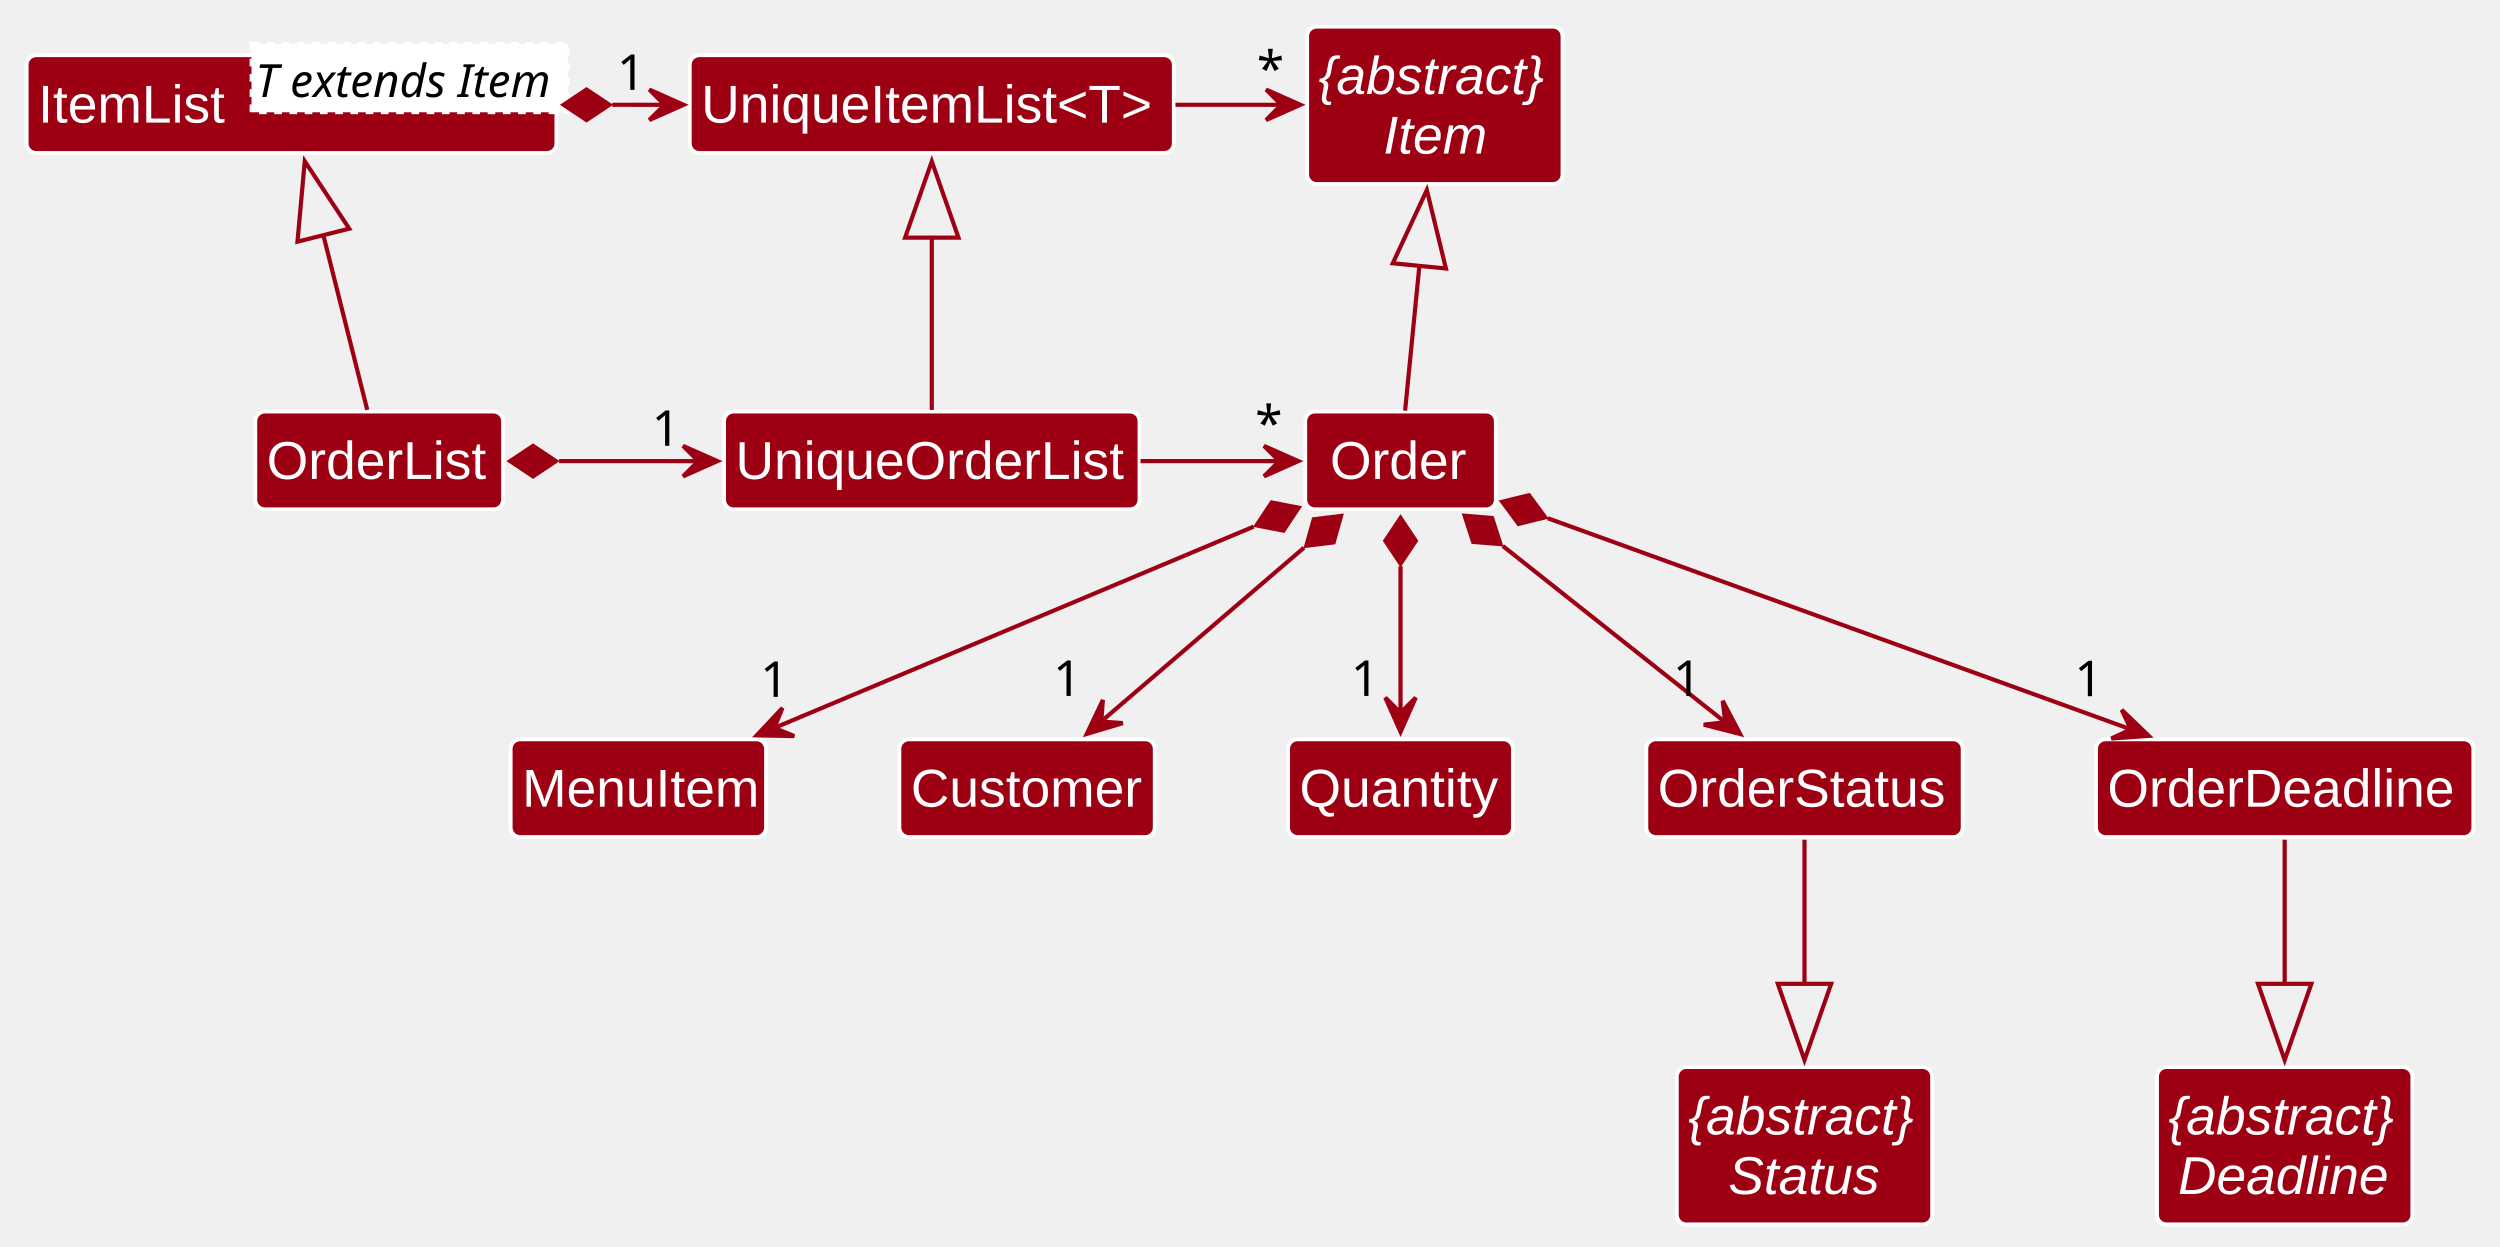
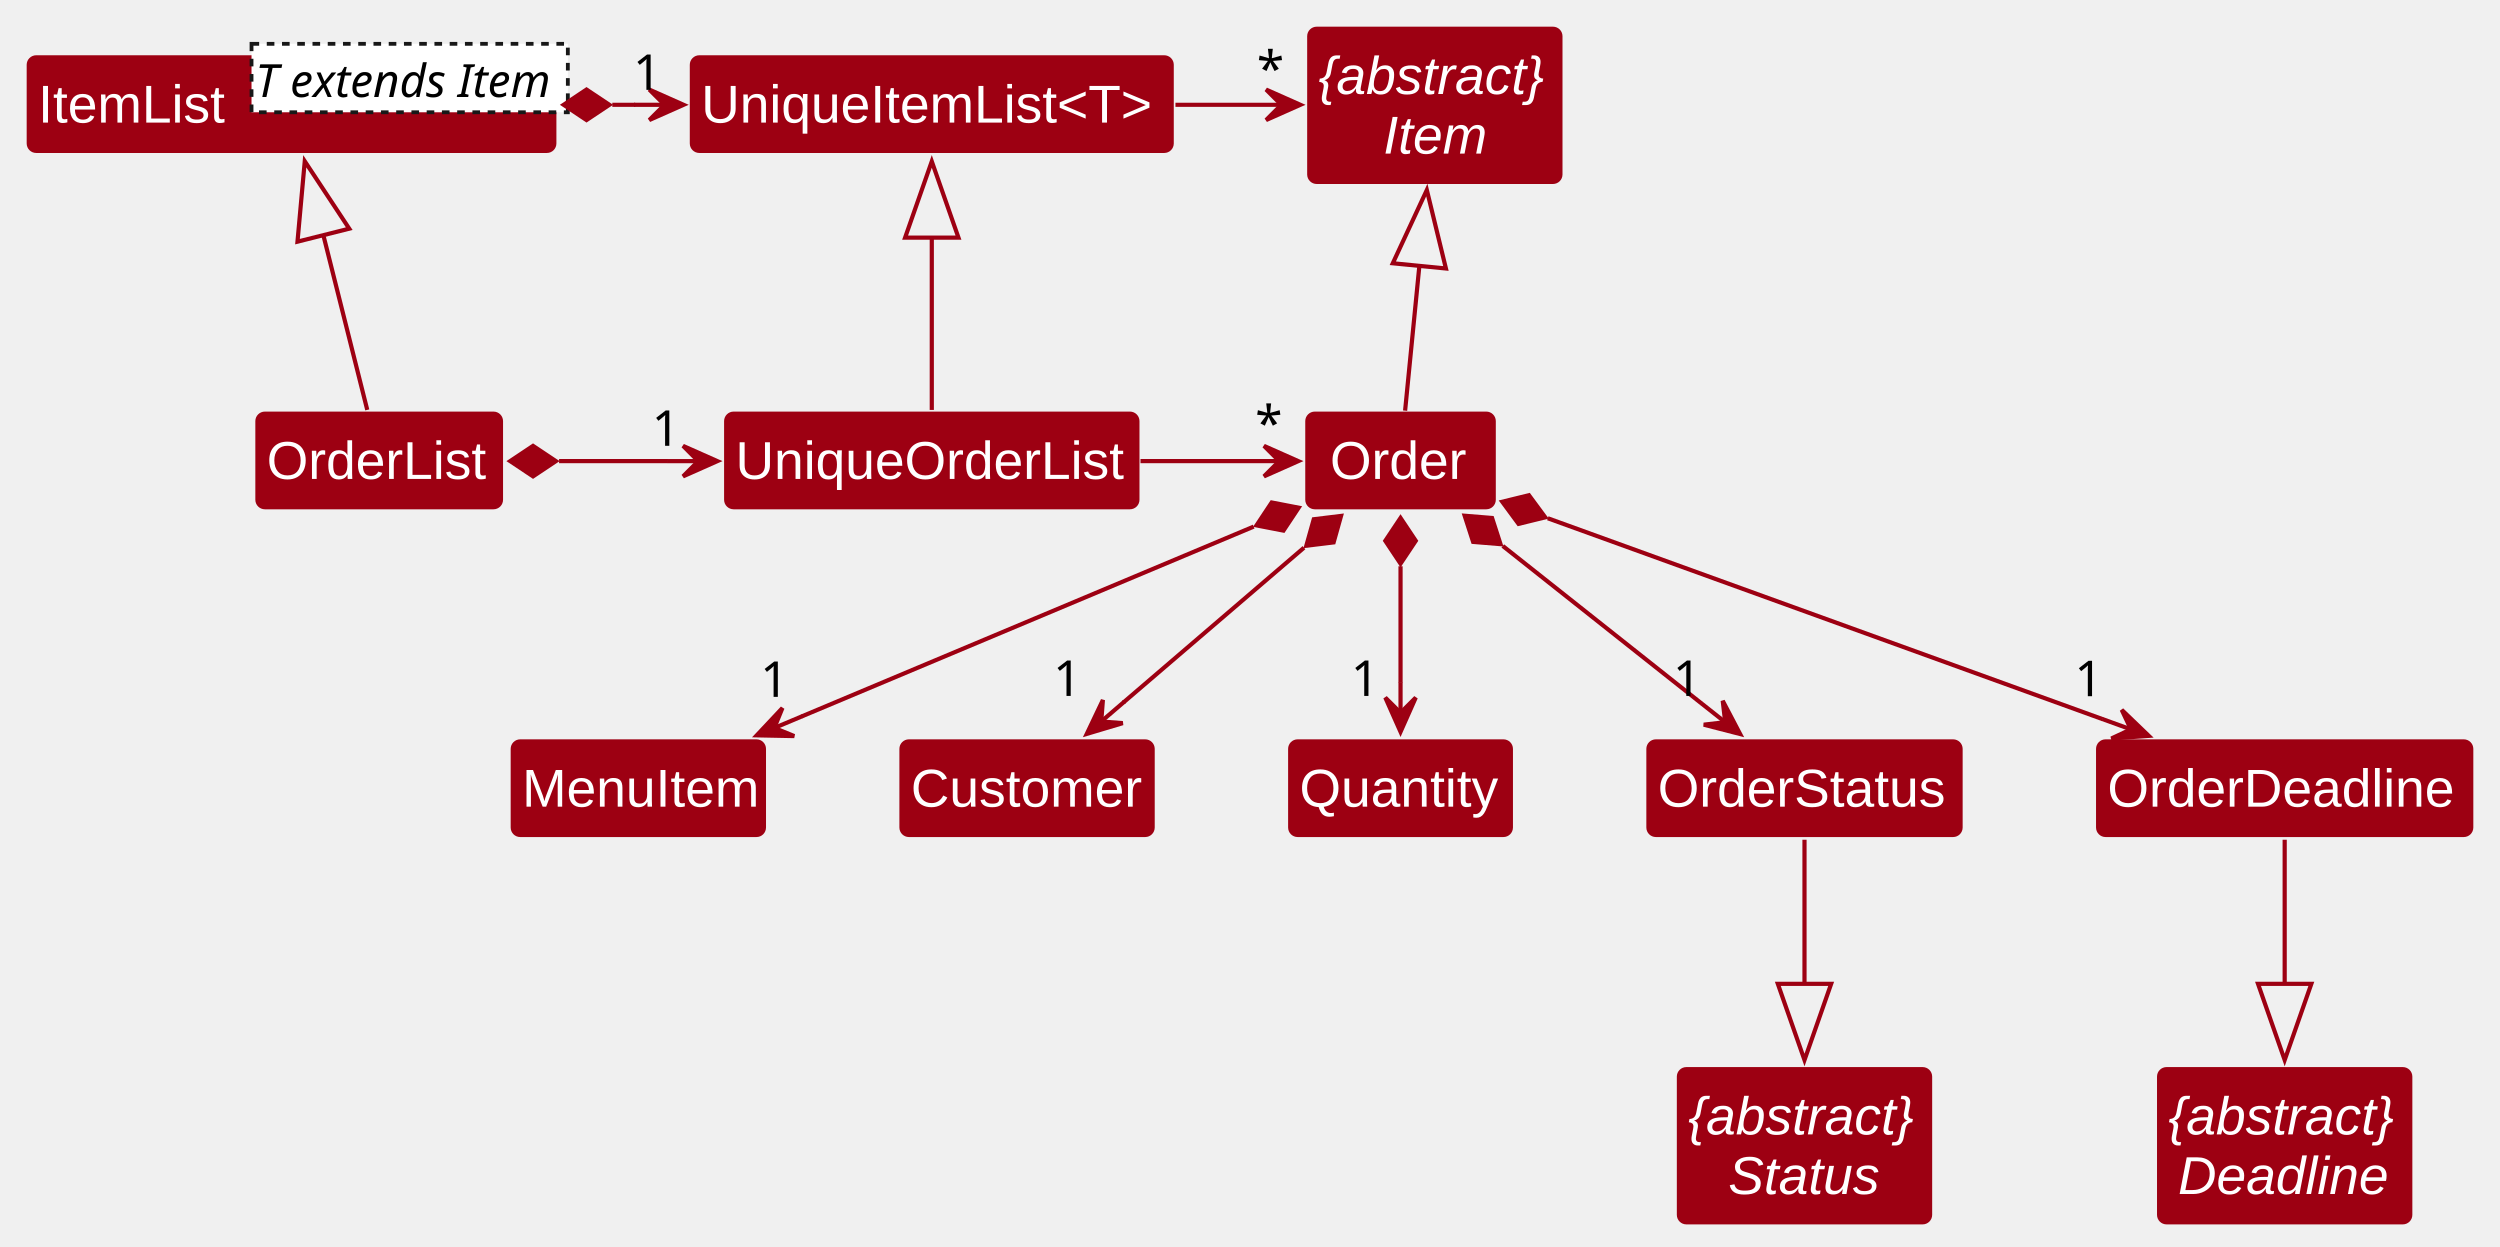
<svg xmlns="http://www.w3.org/2000/svg" contentStyleType="text/css" height="327px" preserveAspectRatio="none" style="width:656px;height:327px;background:#FFFFFF;" version="1.1" viewBox="0 0 656 327" width="656px" zoomAndPan="magnify">
  <defs />
  <g>
    <g id="elem_Item">
-       <rect codeLine="9" fill="#9D0012" height="41.281" id="Item" rx="2.5" ry="2.5" style="stroke:#FFFFFF;stroke-width:1.0;" width="67" x="343" y="7" />
+       <rect codeLine="9" fill="#9D0012" height="41.281" id="Item" rx="2.5" ry="2.5" style="stroke:#181818;stroke-width:0.0;" width="67" x="343" y="7" />
      <text fill="#FFFFFF" font-family="Arial" font-size="14" font-style="italic" lengthAdjust="spacing" textLength="61" x="346" y="24.674">{abstract}
            </text>
      <text fill="#FFFFFF" font-family="Arial" font-size="14" font-style="italic" lengthAdjust="spacing" textLength="27" x="363" y="40.315">Item
            </text>
    </g>
    <g id="elem_Deadline">
-       <rect codeLine="10" fill="#9D0012" height="41.281" id="Deadline" rx="2.5" ry="2.5" style="stroke:#FFFFFF;stroke-width:1.0;" width="67" x="566" y="280" />
+       <rect codeLine="10" fill="#9D0012" height="41.281" id="Deadline" rx="2.5" ry="2.5" style="stroke:#181818;stroke-width:0.0;" width="67" x="566" y="280" />
      <text fill="#FFFFFF" font-family="Arial" font-size="14" font-style="italic" lengthAdjust="spacing" textLength="61" x="569" y="297.674">{abstract}
            </text>
      <text fill="#FFFFFF" font-family="Arial" font-size="14" font-style="italic" lengthAdjust="spacing" textLength="56" x="571.5" y="313.315">Deadline
            </text>
    </g>
    <g id="elem_Status">
-       <rect codeLine="11" fill="#9D0012" height="41.281" id="Status" rx="2.5" ry="2.5" style="stroke:#FFFFFF;stroke-width:1.0;" width="67" x="440" y="280" />
+       <rect codeLine="11" fill="#9D0012" height="41.281" id="Status" rx="2.5" ry="2.5" style="stroke:#181818;stroke-width:0.0;" width="67" x="440" y="280" />
      <text fill="#FFFFFF" font-family="Arial" font-size="14" font-style="italic" lengthAdjust="spacing" textLength="61" x="443" y="297.674">{abstract}
            </text>
      <text fill="#FFFFFF" font-family="Arial" font-size="14" font-style="italic" lengthAdjust="spacing" textLength="40" x="453.5" y="313.315">Status
            </text>
    </g>
    <g id="elem_UniqueItemList">
-       <rect codeLine="12" fill="#9D0012" height="25.641" id="UniqueItemList" rx="2.5" ry="2.5" style="stroke:#FFFFFF;stroke-width:1.0;" width="127" x="181" y="14.5" />
+       <rect codeLine="12" fill="#9D0012" height="25.641" id="UniqueItemList" rx="2.5" ry="2.5" style="stroke:#181818;stroke-width:0.0;" width="127" x="181" y="14.5" />
      <text fill="#FFFFFF" font-family="Arial" font-size="14" lengthAdjust="spacing" textLength="117" x="184" y="32.174">UniqueItemList&lt;T&gt;
            </text>
    </g>
    <g id="elem_ItemList">
-       <rect codeLine="23" fill="#9D0012" height="25.641" id="ItemList" rx="2.5" ry="2.5" style="stroke:#FFFFFF;stroke-width:1.0;" width="139" x="7" y="14.5" />
+       <rect codeLine="23" fill="#9D0012" height="25.641" id="ItemList" rx="2.5" ry="2.5" style="stroke:#181818;stroke-width:0.0;" width="139" x="7" y="14.5" />
      <text fill="#FFFFFF" font-family="Arial" font-size="14" lengthAdjust="spacing" textLength="48" x="10" y="32.174">ItemList
            </text>
-       <rect fill="#FFFFFF" height="17.961" style="stroke:#FFFFFF;stroke-width:1.0;stroke-dasharray:2.0,2.0;" width="83" x="66" y="11.5" />
+       <rect fill="#FFFFFF" height="17.961" style="stroke:#181818;stroke-width:1.0;stroke-dasharray:2.0,2.0;" width="83" x="66" y="11.5" />
      <text fill="#000000" font-family="sans-serif" font-size="12" font-style="italic" lengthAdjust="spacing" textLength="81" x="67" y="25.449">T extends Item
            </text>
    </g>
    <g id="elem_Order">
-       <rect codeLine="15" fill="#9D0012" height="25.641" id="Order" rx="2.5" ry="2.5" style="stroke:#FFFFFF;stroke-width:1.0;" width="50" x="342.5" y="108" />
+       <rect codeLine="15" fill="#9D0012" height="25.641" id="Order" rx="2.5" ry="2.5" style="stroke:#181818;stroke-width:0.0;" width="50" x="342.5" y="108" />
      <text fill="#FFFFFF" font-family="Arial" font-size="14" lengthAdjust="spacing" textLength="37" x="349" y="125.674">Order
            </text>
    </g>
    <g id="elem_MenuItem">
-       <rect codeLine="16" fill="#9D0012" height="25.641" id="MenuItem" rx="2.5" ry="2.5" style="stroke:#FFFFFF;stroke-width:1.0;" width="67" x="134" y="194" />
+       <rect codeLine="16" fill="#9D0012" height="25.641" id="MenuItem" rx="2.5" ry="2.5" style="stroke:#181818;stroke-width:0.0;" width="67" x="134" y="194" />
      <text fill="#FFFFFF" font-family="Arial" font-size="14" lengthAdjust="spacing" textLength="61" x="137" y="211.674">MenuItem
            </text>
    </g>
    <g id="elem_Customer">
-       <rect codeLine="17" fill="#9D0012" height="25.641" id="Customer" rx="2.5" ry="2.5" style="stroke:#FFFFFF;stroke-width:1.0;" width="67" x="236" y="194" />
+       <rect codeLine="17" fill="#9D0012" height="25.641" id="Customer" rx="2.5" ry="2.5" style="stroke:#181818;stroke-width:0.0;" width="67" x="236" y="194" />
      <text fill="#FFFFFF" font-family="Arial" font-size="14" lengthAdjust="spacing" textLength="61" x="239" y="211.674">Customer
            </text>
    </g>
    <g id="elem_Quantity">
-       <rect codeLine="18" fill="#9D0012" height="25.641" id="Quantity" rx="2.5" ry="2.5" style="stroke:#FFFFFF;stroke-width:1.0;" width="59" x="338" y="194" />
+       <rect codeLine="18" fill="#9D0012" height="25.641" id="Quantity" rx="2.5" ry="2.5" style="stroke:#181818;stroke-width:0.0;" width="59" x="338" y="194" />
      <text fill="#FFFFFF" font-family="Arial" font-size="14" lengthAdjust="spacing" textLength="53" x="341" y="211.674">Quantity
            </text>
    </g>
    <g id="elem_OrderStatus">
-       <rect codeLine="19" fill="#9D0012" height="25.641" id="OrderStatus" rx="2.5" ry="2.5" style="stroke:#FFFFFF;stroke-width:1.0;" width="83" x="432" y="194" />
+       <rect codeLine="19" fill="#9D0012" height="25.641" id="OrderStatus" rx="2.5" ry="2.5" style="stroke:#181818;stroke-width:0.0;" width="83" x="432" y="194" />
      <text fill="#FFFFFF" font-family="Arial" font-size="14" lengthAdjust="spacing" textLength="77" x="435" y="211.674">OrderStatus
            </text>
    </g>
    <g id="elem_OrderDeadline">
-       <rect codeLine="20" fill="#9D0012" height="25.641" id="OrderDeadline" rx="2.5" ry="2.5" style="stroke:#FFFFFF;stroke-width:1.0;" width="99" x="550" y="194" />
+       <rect codeLine="20" fill="#9D0012" height="25.641" id="OrderDeadline" rx="2.5" ry="2.5" style="stroke:#181818;stroke-width:0.0;" width="99" x="550" y="194" />
      <text fill="#FFFFFF" font-family="Arial" font-size="14" lengthAdjust="spacing" textLength="93" x="553" y="211.674">OrderDeadline
            </text>
    </g>
    <g id="elem_OrderList">
-       <rect codeLine="21" fill="#9D0012" height="25.641" id="OrderList" rx="2.5" ry="2.5" style="stroke:#FFFFFF;stroke-width:1.0;" width="65" x="67" y="108" />
+       <rect codeLine="21" fill="#9D0012" height="25.641" id="OrderList" rx="2.5" ry="2.5" style="stroke:#181818;stroke-width:0.0;" width="65" x="67" y="108" />
      <text fill="#FFFFFF" font-family="Arial" font-size="14" lengthAdjust="spacing" textLength="59" x="70" y="125.674">OrderList
            </text>
    </g>
    <g id="elem_UniqueOrderList">
-       <rect codeLine="22" fill="#9D0012" height="25.641" id="UniqueOrderList" rx="2.5" ry="2.5" style="stroke:#FFFFFF;stroke-width:1.0;" width="109" x="190" y="108" />
+       <rect codeLine="22" fill="#9D0012" height="25.641" id="UniqueOrderList" rx="2.5" ry="2.5" style="stroke:#181818;stroke-width:0.0;" width="109" x="190" y="108" />
      <text fill="#FFFFFF" font-family="Arial" font-size="14" lengthAdjust="spacing" textLength="103" x="193" y="125.674">UniqueOrderList
            </text>
    </g>
    <g id="link_ItemList_OrderList">
      <path d="M84.83,61.64 C88.84,77.6 93.42,95.79 96.37,107.56 " fill="none" id="ItemList-backto-OrderList" style="stroke:#9D0012;stroke-width:1.1;" />
      <polygon fill="none" points="78.06,63.41,79.97,42.31,91.64,60,78.06,63.41" style="stroke:#9D0012;stroke-width:1.1;" />
    </g>
    <g id="link_UniqueItemList_UniqueOrderList">
      <path d="M244.5,62.19 C244.5,78.03 244.5,95.93 244.5,107.56 " fill="none" id="UniqueItemList-backto-UniqueOrderList" style="stroke:#9D0012;stroke-width:1.1;" />
      <polygon fill="none" points="237.5,62.35,244.5,42.35,251.5,62.35,237.5,62.35" style="stroke:#9D0012;stroke-width:1.1;" />
    </g>
    <g id="link_ItemList_UniqueItemList">
      <path codeLine="26" d="M160.67,27.5 C162.67,27.5 164.67,27.5 166.67,27.5 " fill="none" id="ItemList-UniqueItemList" style="stroke:#9D0012;stroke-width:1.1;" />
      <polygon fill="#9D0012" points="147.9,27.5,153.9,31.5,159.9,27.5,153.9,23.5,147.9,27.5" style="stroke:#9D0012;stroke-width:1.1;" />
      <polygon fill="#9D0012" points="179.37,27.5,170.37,23.5,174.37,27.5,170.37,31.5,179.37,27.5" style="stroke:#9D0012;stroke-width:1.1;" />
      <line style="stroke:#9D0012;stroke-width:1.1;" x1="174.37" x2="166.37" y1="27.5" y2="27.5" />
-       <text fill="#000000" font-family="sans-serif" font-size="13" lengthAdjust="spacing" textLength="7" x="161.888" y="23.583">1
+       <text fill="#000000" font-family="sans-serif" font-size="13" lengthAdjust="spacing" textLength="7" x="166.119" y="23.583">1
            </text>
    </g>
    <g id="link_UniqueItemList_Item">
      <path codeLine="27" d="M308.44,27.5 C317.73,27.5 327.02,27.5 336.3,27.5 " fill="none" id="UniqueItemList-to-Item" style="stroke:#9D0012;stroke-width:1.1;" />
      <polygon fill="#9D0012" points="341.22,27.5,332.22,23.5,336.22,27.5,332.22,31.5,341.22,27.5" style="stroke:#9D0012;stroke-width:1.1;" />
      <text fill="#000000" font-family="sans-serif" font-size="13" lengthAdjust="spacing" textLength="5" x="329.796" y="22.67">*
            </text>
    </g>
    <g id="link_OrderList_UniqueOrderList">
      <path codeLine="29" d="M146.7,121 C156.23,121 165.75,121 175.28,121 " fill="none" id="OrderList-UniqueOrderList" style="stroke:#9D0012;stroke-width:1.1;" />
      <polygon fill="#9D0012" points="133.87,121,139.87,125,145.87,121,139.87,117,133.87,121" style="stroke:#9D0012;stroke-width:1.1;" />
      <polygon fill="#9D0012" points="188.23,121,179.23,117,183.23,121,179.23,125,188.23,121" style="stroke:#9D0012;stroke-width:1.1;" />
      <line style="stroke:#9D0012;stroke-width:1.1;" x1="183.23" x2="175.23" y1="121" y2="121" />
      <text fill="#000000" font-family="sans-serif" font-size="13" lengthAdjust="spacing" textLength="7" x="171.019" y="116.981">1
            </text>
    </g>
    <g id="link_UniqueOrderList_Order">
      <path codeLine="30" d="M299.27,121 C311.45,121 323.63,121 335.81,121 " fill="none" id="UniqueOrderList-to-Order" style="stroke:#9D0012;stroke-width:1.1;" />
      <polygon fill="#9D0012" points="340.67,121,331.67,117,335.67,121,331.67,125,340.67,121" style="stroke:#9D0012;stroke-width:1.1;" />
      <text fill="#000000" font-family="sans-serif" font-size="13" lengthAdjust="spacing" textLength="5" x="329.356" y="115.729">*
            </text>
    </g>
    <g id="link_Order_MenuItem">
      <path codeLine="31" d="M328.97,138.18 C295.01,152.45 245.58,173.21 210.37,187.99 " fill="none" id="Order-MenuItem" style="stroke:#9D0012;stroke-width:1.1;" />
      <polygon fill="#9D0012" points="340.77,133.22,333.69,131.853,329.704,137.863,336.785,139.23,340.77,133.22" style="stroke:#9D0012;stroke-width:1.1;" />
      <polygon fill="#9D0012" points="198.57,192.95,208.417,193.147,203.179,191.011,205.314,185.773,198.57,192.95" style="stroke:#9D0012;stroke-width:1.1;" />
      <line style="stroke:#9D0012;stroke-width:1.1;" x1="203.179" x2="210.555" y1="191.011" y2="187.915" />
      <text fill="#000000" font-family="sans-serif" font-size="13" lengthAdjust="spacing" textLength="7" x="199.493" y="182.861">1
            </text>
    </g>
    <g id="link_Order_OrderDeadline">
      <path codeLine="32" d="M406.14,135.99 C446.14,150.47 508.68,173.12 551.74,188.71 " fill="none" id="Order-OrderDeadline" style="stroke:#9D0012;stroke-width:1.1;" />
      <polygon fill="#9D0012" points="394.19,131.66,398.469,137.464,405.473,135.746,401.193,129.942,394.19,131.66" style="stroke:#9D0012;stroke-width:1.1;" />
      <polygon fill="#9D0012" points="563.84,193.09,556.74,186.264,559.139,191.387,554.016,193.786,563.84,193.09" style="stroke:#9D0012;stroke-width:1.1;" />
      <line style="stroke:#9D0012;stroke-width:1.1;" x1="559.139" x2="551.62" y1="191.387" y2="188.66" />
      <text fill="#000000" font-family="sans-serif" font-size="13" lengthAdjust="spacing" textLength="7" x="544.343" y="182.673">1
            </text>
    </g>
    <g id="link_Order_OrderStatus">
      <path codeLine="33" d="M394.33,143.26 C410.31,155.92 430.52,171.94 446.52,184.62 " fill="none" id="Order-OrderStatus" style="stroke:#9D0012;stroke-width:1.1;" />
      <polygon fill="#9D0012" points="384.33,135.33,386.548,142.191,393.735,142.783,391.517,135.921,384.33,135.33" style="stroke:#9D0012;stroke-width:1.1;" />
      <polygon fill="#9D0012" points="456.61,192.61,452.042,183.885,452.692,189.504,447.072,190.154,456.61,192.61" style="stroke:#9D0012;stroke-width:1.1;" />
      <line style="stroke:#9D0012;stroke-width:1.1;" x1="452.692" x2="446.42" y1="189.504" y2="184.54" />
      <text fill="#000000" font-family="sans-serif" font-size="13" lengthAdjust="spacing" textLength="7" x="438.983" y="182.604">1
            </text>
    </g>
    <g id="link_Order_Customer">
      <path codeLine="34" d="M342.17,143.71 C327.59,156.2 309.34,171.85 294.77,184.34 " fill="none" id="Order-Customer" style="stroke:#9D0012;stroke-width:1.1;" />
      <polygon fill="#9D0012" points="351.89,135.38,344.732,136.251,342.783,143.194,349.941,142.323,351.89,135.38" style="stroke:#9D0012;stroke-width:1.1;" />
      <polygon fill="#9D0012" points="285.17,192.57,294.607,189.752,288.967,189.317,289.402,183.677,285.17,192.57" style="stroke:#9D0012;stroke-width:1.1;" />
      <line style="stroke:#9D0012;stroke-width:1.1;" x1="288.967" x2="295.04" y1="189.317" y2="184.105" />
      <text fill="#000000" font-family="sans-serif" font-size="13" lengthAdjust="spacing" textLength="7" x="276.346" y="182.604">1
            </text>
    </g>
    <g id="link_Order_Quantity">
      <path codeLine="35" d="M367.5,148.58 C367.5,158.34 367.5,169.39 367.5,179.17 " fill="none" id="Order-Quantity" style="stroke:#9D0012;stroke-width:1.1;" />
      <polygon fill="#9D0012" points="367.5,135.91,363.5,141.91,367.5,147.91,371.5,141.91,367.5,135.91" style="stroke:#9D0012;stroke-width:1.1;" />
      <polygon fill="#9D0012" points="367.5,192.04,371.5,183.04,367.5,187.04,363.5,183.04,367.5,192.04" style="stroke:#9D0012;stroke-width:1.1;" />
      <line style="stroke:#9D0012;stroke-width:1.1;" x1="367.5" x2="367.5" y1="187.04" y2="179.04" />
      <text fill="#000000" font-family="sans-serif" font-size="13" lengthAdjust="spacing" textLength="7" x="354.472" y="182.604">1
            </text>
    </g>
    <g id="link_Item_Order">
      <path codeLine="36" d="M372.46,69.58 C371.09,83.45 369.67,97.91 368.7,107.76 " fill="none" id="Item-backto-Order" style="stroke:#9D0012;stroke-width:1.1;" />
      <polygon fill="none" points="365.47,69.08,374.4,49.86,379.41,70.45,365.47,69.08" style="stroke:#9D0012;stroke-width:1.1;" />
    </g>
    <g id="link_OrderDeadline_Deadline">
      <path codeLine="38" d="M599.5,220.34 C599.5,230.15 599.5,244.46 599.5,258.23 " fill="none" id="OrderDeadline-to-Deadline" style="stroke:#9D0012;stroke-width:1.1;" />
      <polygon fill="none" points="606.5,258.15,599.5,278.15,592.5,258.15,606.5,258.15" style="stroke:#9D0012;stroke-width:1.1;" />
    </g>
    <g id="link_OrderStatus_Status">
      <path codeLine="39" d="M473.5,220.34 C473.5,230.15 473.5,244.46 473.5,258.23 " fill="none" id="OrderStatus-to-Status" style="stroke:#9D0012;stroke-width:1.1;" />
      <polygon fill="none" points="480.5,258.15,473.5,278.15,466.5,258.15,480.5,258.15" style="stroke:#9D0012;stroke-width:1.1;" />
    </g>
  </g>
</svg>
